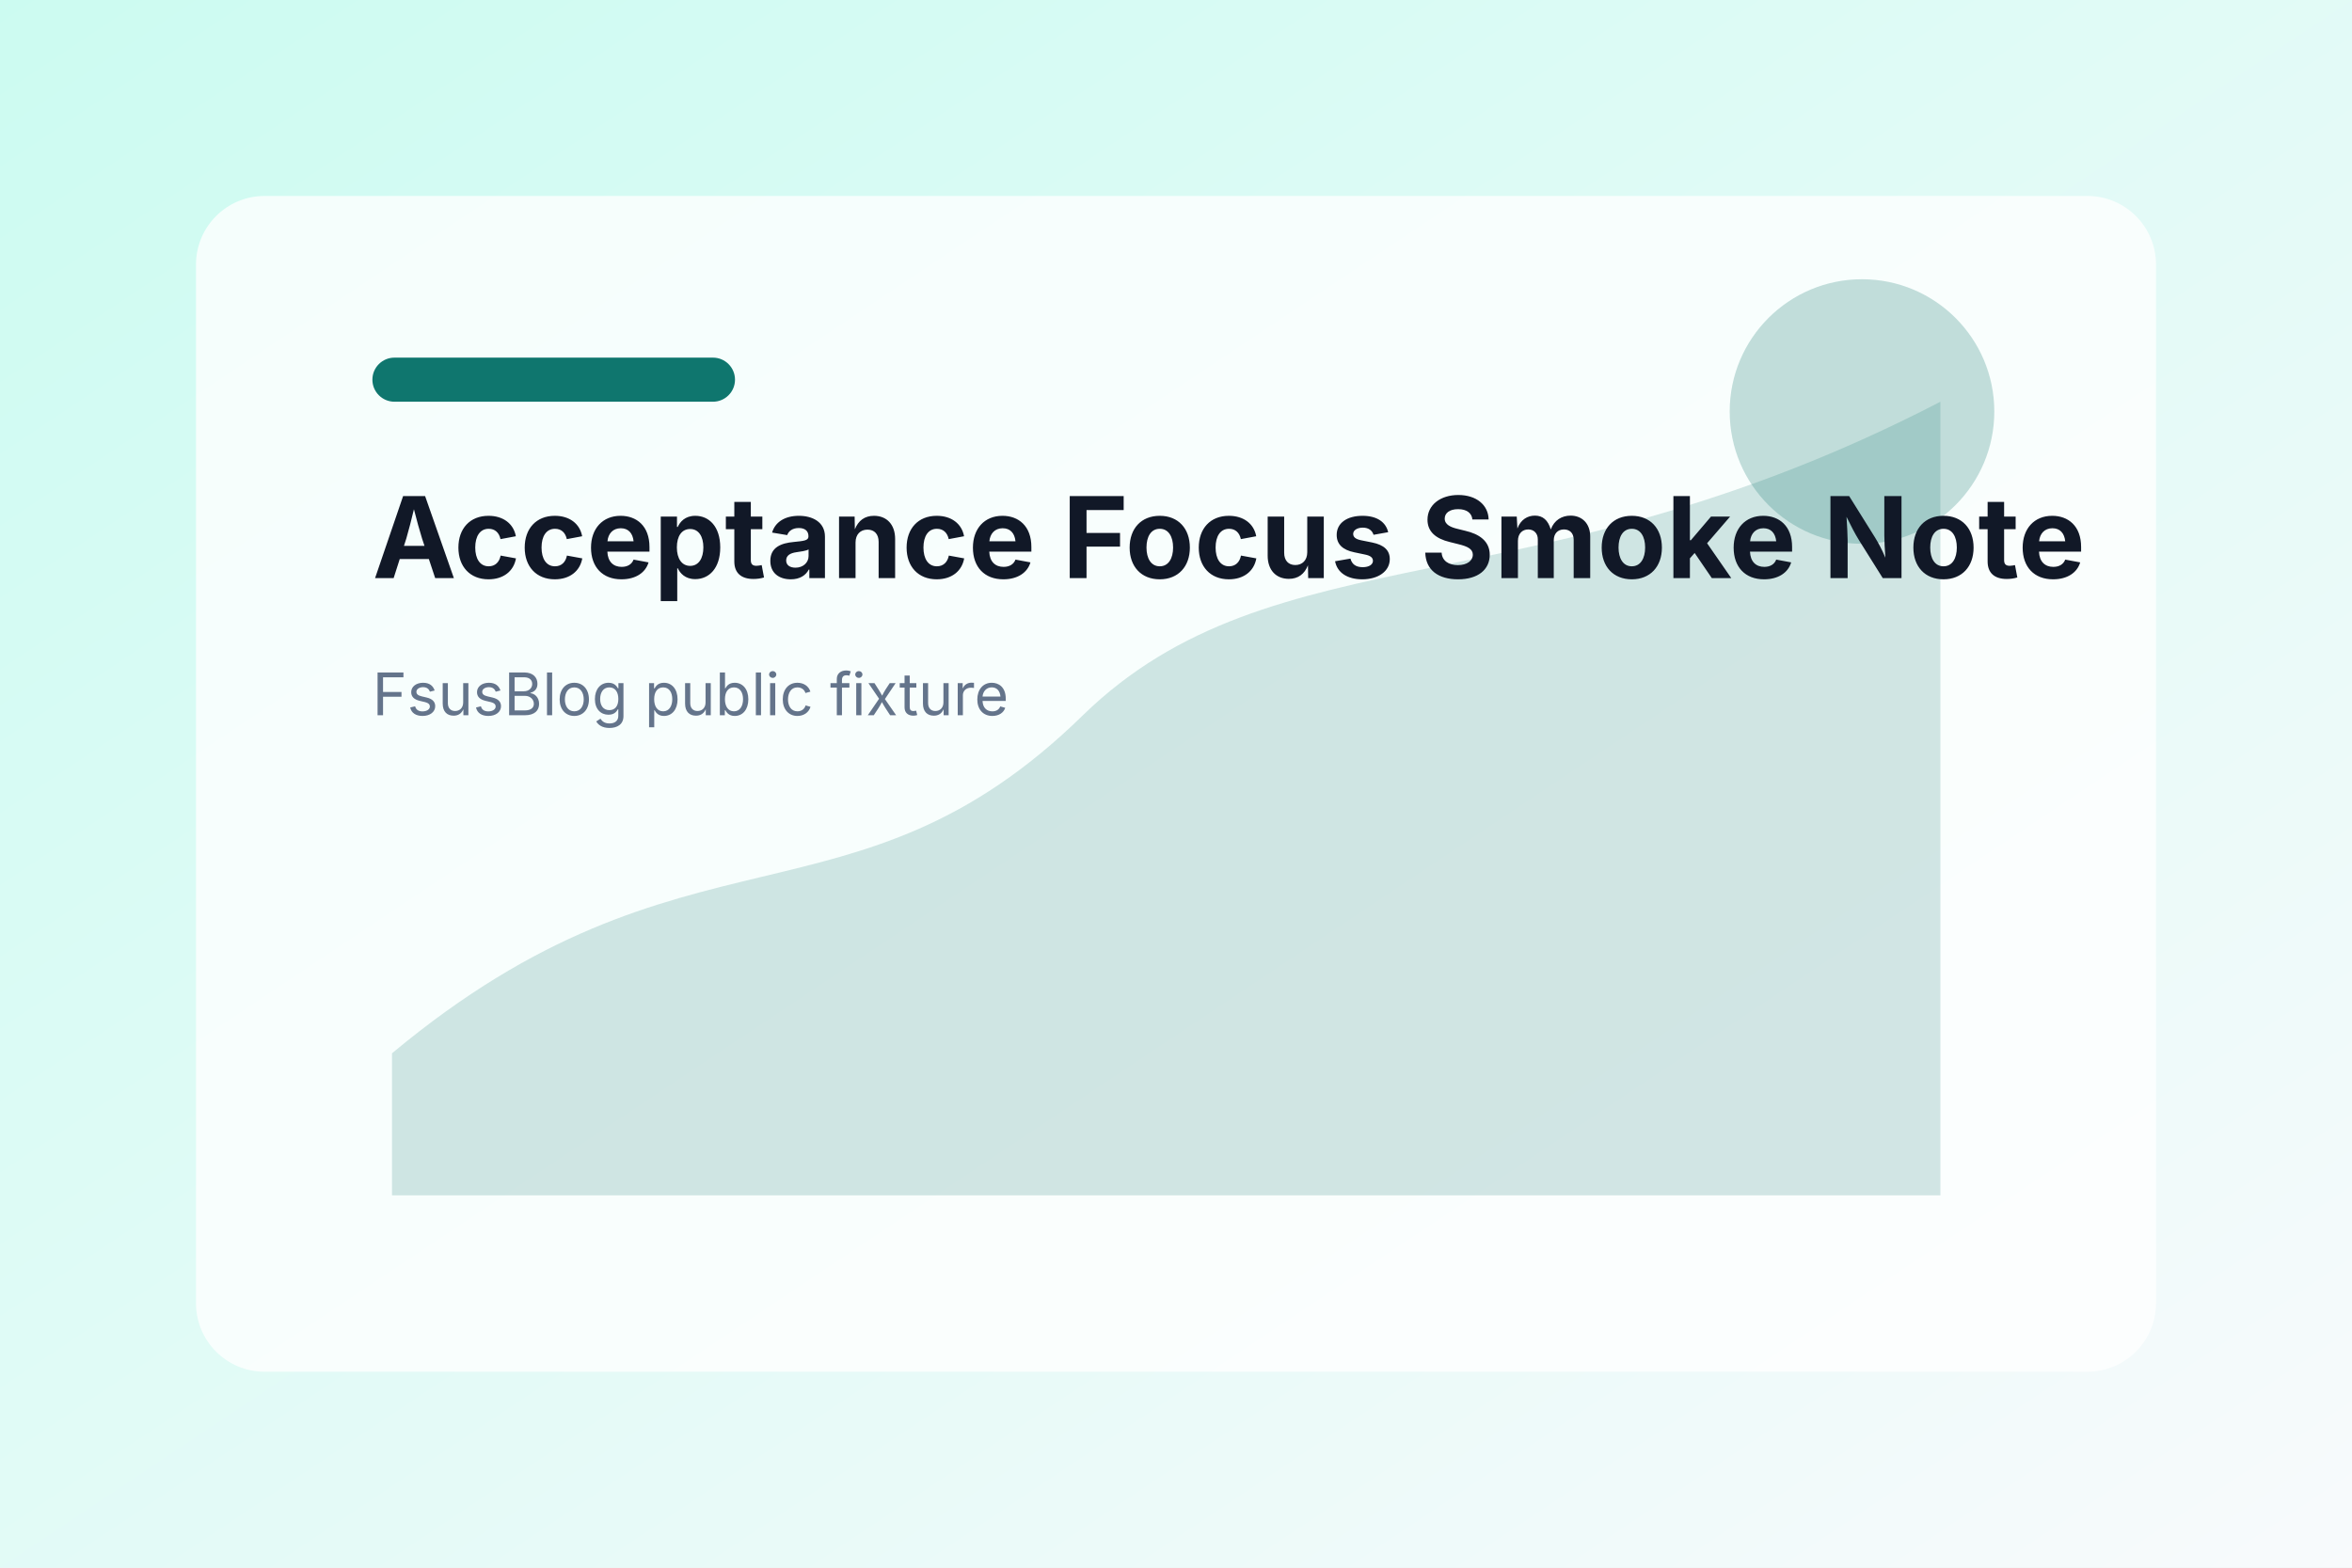
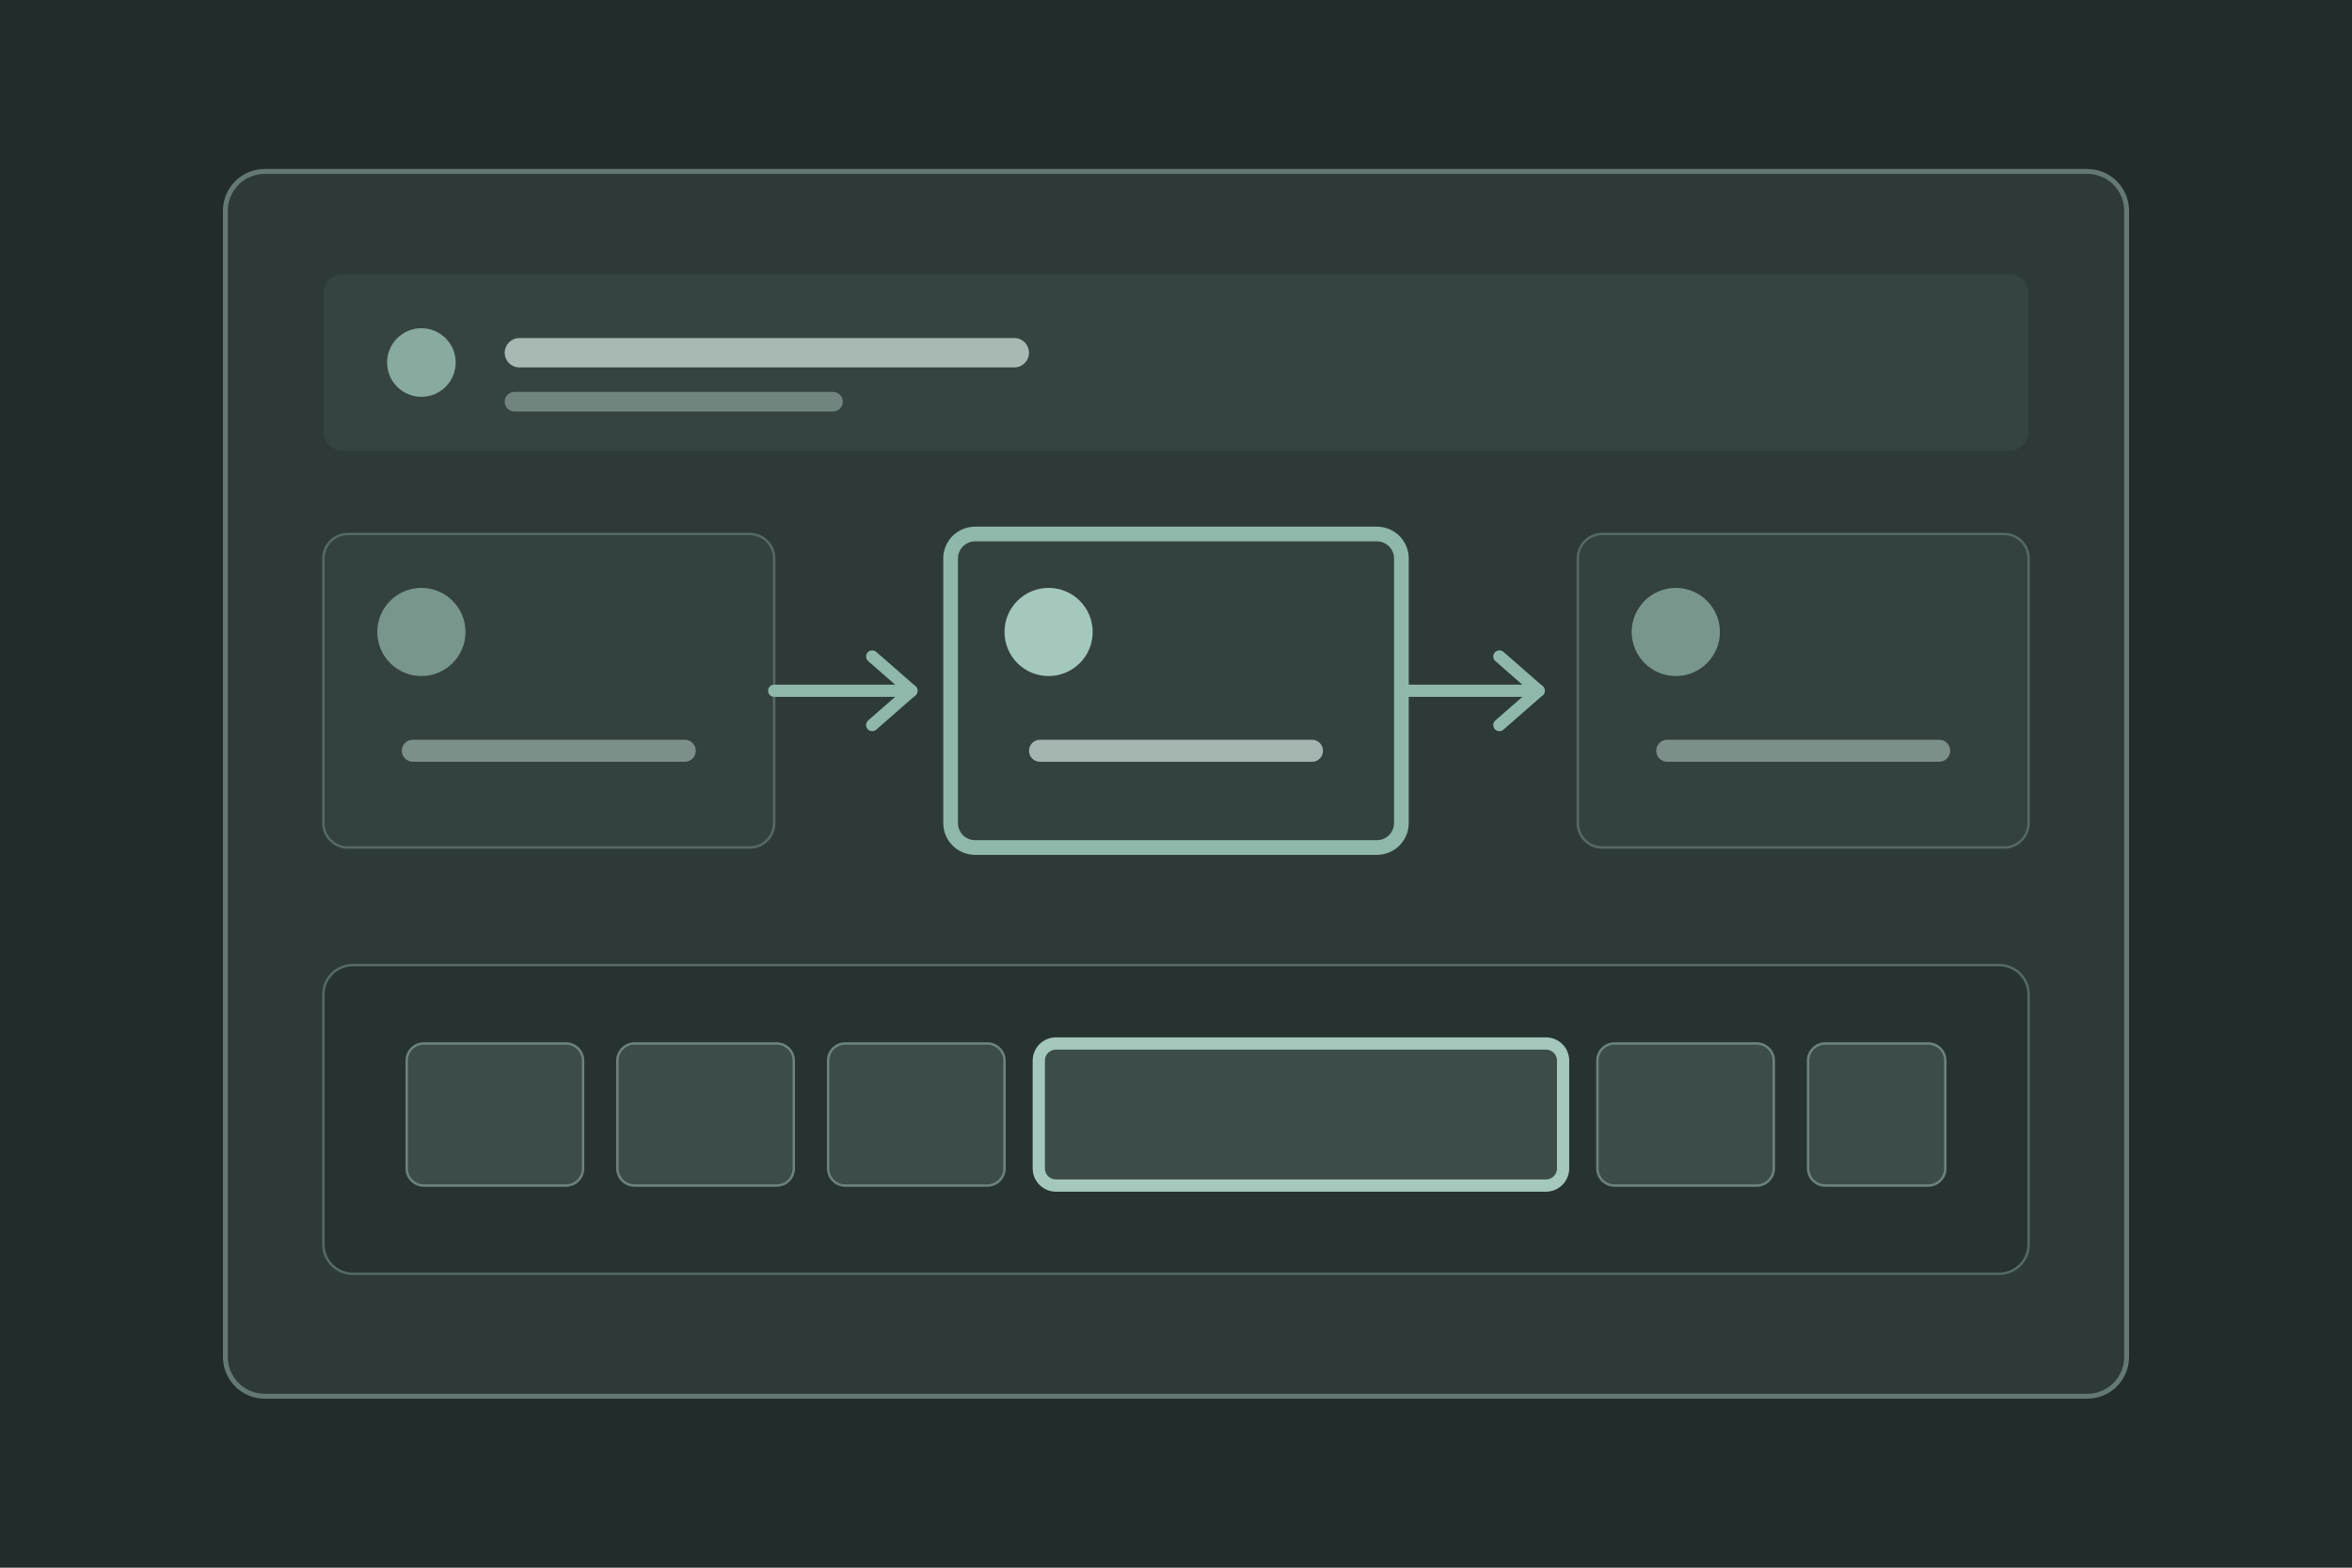
- <svg xmlns="http://www.w3.org/2000/svg" viewBox="0 0 960 640" role="img" aria-label="Acceptance Focus Smoke Note">
-   <defs>
-     <linearGradient id="g" x1="0" y1="0" x2="1" y2="1">
-       <stop offset="0" stop-color="#ccfbf1" />
-       <stop offset="1" stop-color="#f8fafc" />
-     </linearGradient>
-   </defs>
-   <rect width="960" height="640" fill="url(#g)" />
-   <rect x="80" y="80" width="800" height="480" rx="28" fill="#ffffff" opacity=".78" />
-   <path d="M160 430 C280 330 348 384 442 292 C520 216 626 250 792 164 L792 488 L160 488 Z" fill="#0f766e" opacity=".18" />
-   <circle cx="760" cy="168" r="54" fill="#0f766e" opacity=".24" />
-   <rect x="152" y="146" width="148" height="18" rx="9" fill="#0f766e" />
-   <text x="152" y="236" fill="#111827" font-family="Inter, Arial, sans-serif" font-size="46" font-weight="750">Acceptance Focus Smoke Note</text>
-   <text x="152" y="292" fill="#64748b" font-family="Inter, Arial, sans-serif" font-size="24">FsusBlog public fixture</text>
+ <svg xmlns="http://www.w3.org/2000/svg" viewBox="0 0 960 640" role="img" aria-label="Keyboard focus traversal evidence" data-cover-concept="keyboard-focus-traversal">
+   <rect width="960" height="640" fill="#222c2b" />
+   <rect x="92" y="70" width="776" height="500" rx="16" fill="#2d3a38" stroke="#657873" stroke-width="2" />
+   <rect x="132" y="112" width="696" height="72" rx="8" fill="#354441" />
+   <circle cx="172" cy="148" r="14" fill="#89ab9f" />
+   <rect x="206" y="138" width="214" height="12" rx="6" fill="#a8b9b4" />
+   <rect x="206" y="160" width="138" height="8" rx="4" fill="#71847e" />
+   <rect x="132" y="218" width="184" height="128" rx="10" fill="#33413f" stroke="#566963" />
+   <rect x="388" y="218" width="184" height="128" rx="10" fill="#33413f" stroke="#8fb8aa" stroke-width="6" />
+   <rect x="644" y="218" width="184" height="128" rx="10" fill="#33413f" stroke="#566963" />
+   <circle cx="172" cy="258" r="18" fill="#78968c" />
+   <circle cx="428" cy="258" r="18" fill="#a5c8bc" />
+   <circle cx="684" cy="258" r="18" fill="#78968c" />
+   <rect x="164" y="302" width="120" height="9" rx="4.5" fill="#7d8f89" />
+   <rect x="420" y="302" width="120" height="9" rx="4.5" fill="#a5b6b1" />
+   <rect x="676" y="302" width="120" height="9" rx="4.5" fill="#7d8f89" />
+   <path d="M316 282 H372" fill="none" stroke="#8fb8aa" stroke-width="5" stroke-linecap="round" />
+   <path d="M356 268 L372 282 L356 296" fill="none" stroke="#8fb8aa" stroke-width="5" stroke-linecap="round" stroke-linejoin="round" />
+   <path d="M572 282 H628" fill="none" stroke="#8fb8aa" stroke-width="5" stroke-linecap="round" />
+   <path d="M612 268 L628 282 L612 296" fill="none" stroke="#8fb8aa" stroke-width="5" stroke-linecap="round" stroke-linejoin="round" />
+   <rect x="132" y="394" width="696" height="126" rx="12" fill="#273331" stroke="#566963" />
+   <g fill="#3c4c49" stroke="#6d827c">
+     <rect x="166" y="426" width="72" height="58" rx="7" />
+     <rect x="252" y="426" width="72" height="58" rx="7" />
+     <rect x="338" y="426" width="72" height="58" rx="7" />
+     <rect x="424" y="426" width="214" height="58" rx="7" />
+     <rect x="652" y="426" width="72" height="58" rx="7" />
+     <rect x="738" y="426" width="56" height="58" rx="7" />
+   </g>
+   <rect x="424" y="426" width="214" height="58" rx="7" fill="none" stroke="#a5c8bc" stroke-width="5" />
</svg>
